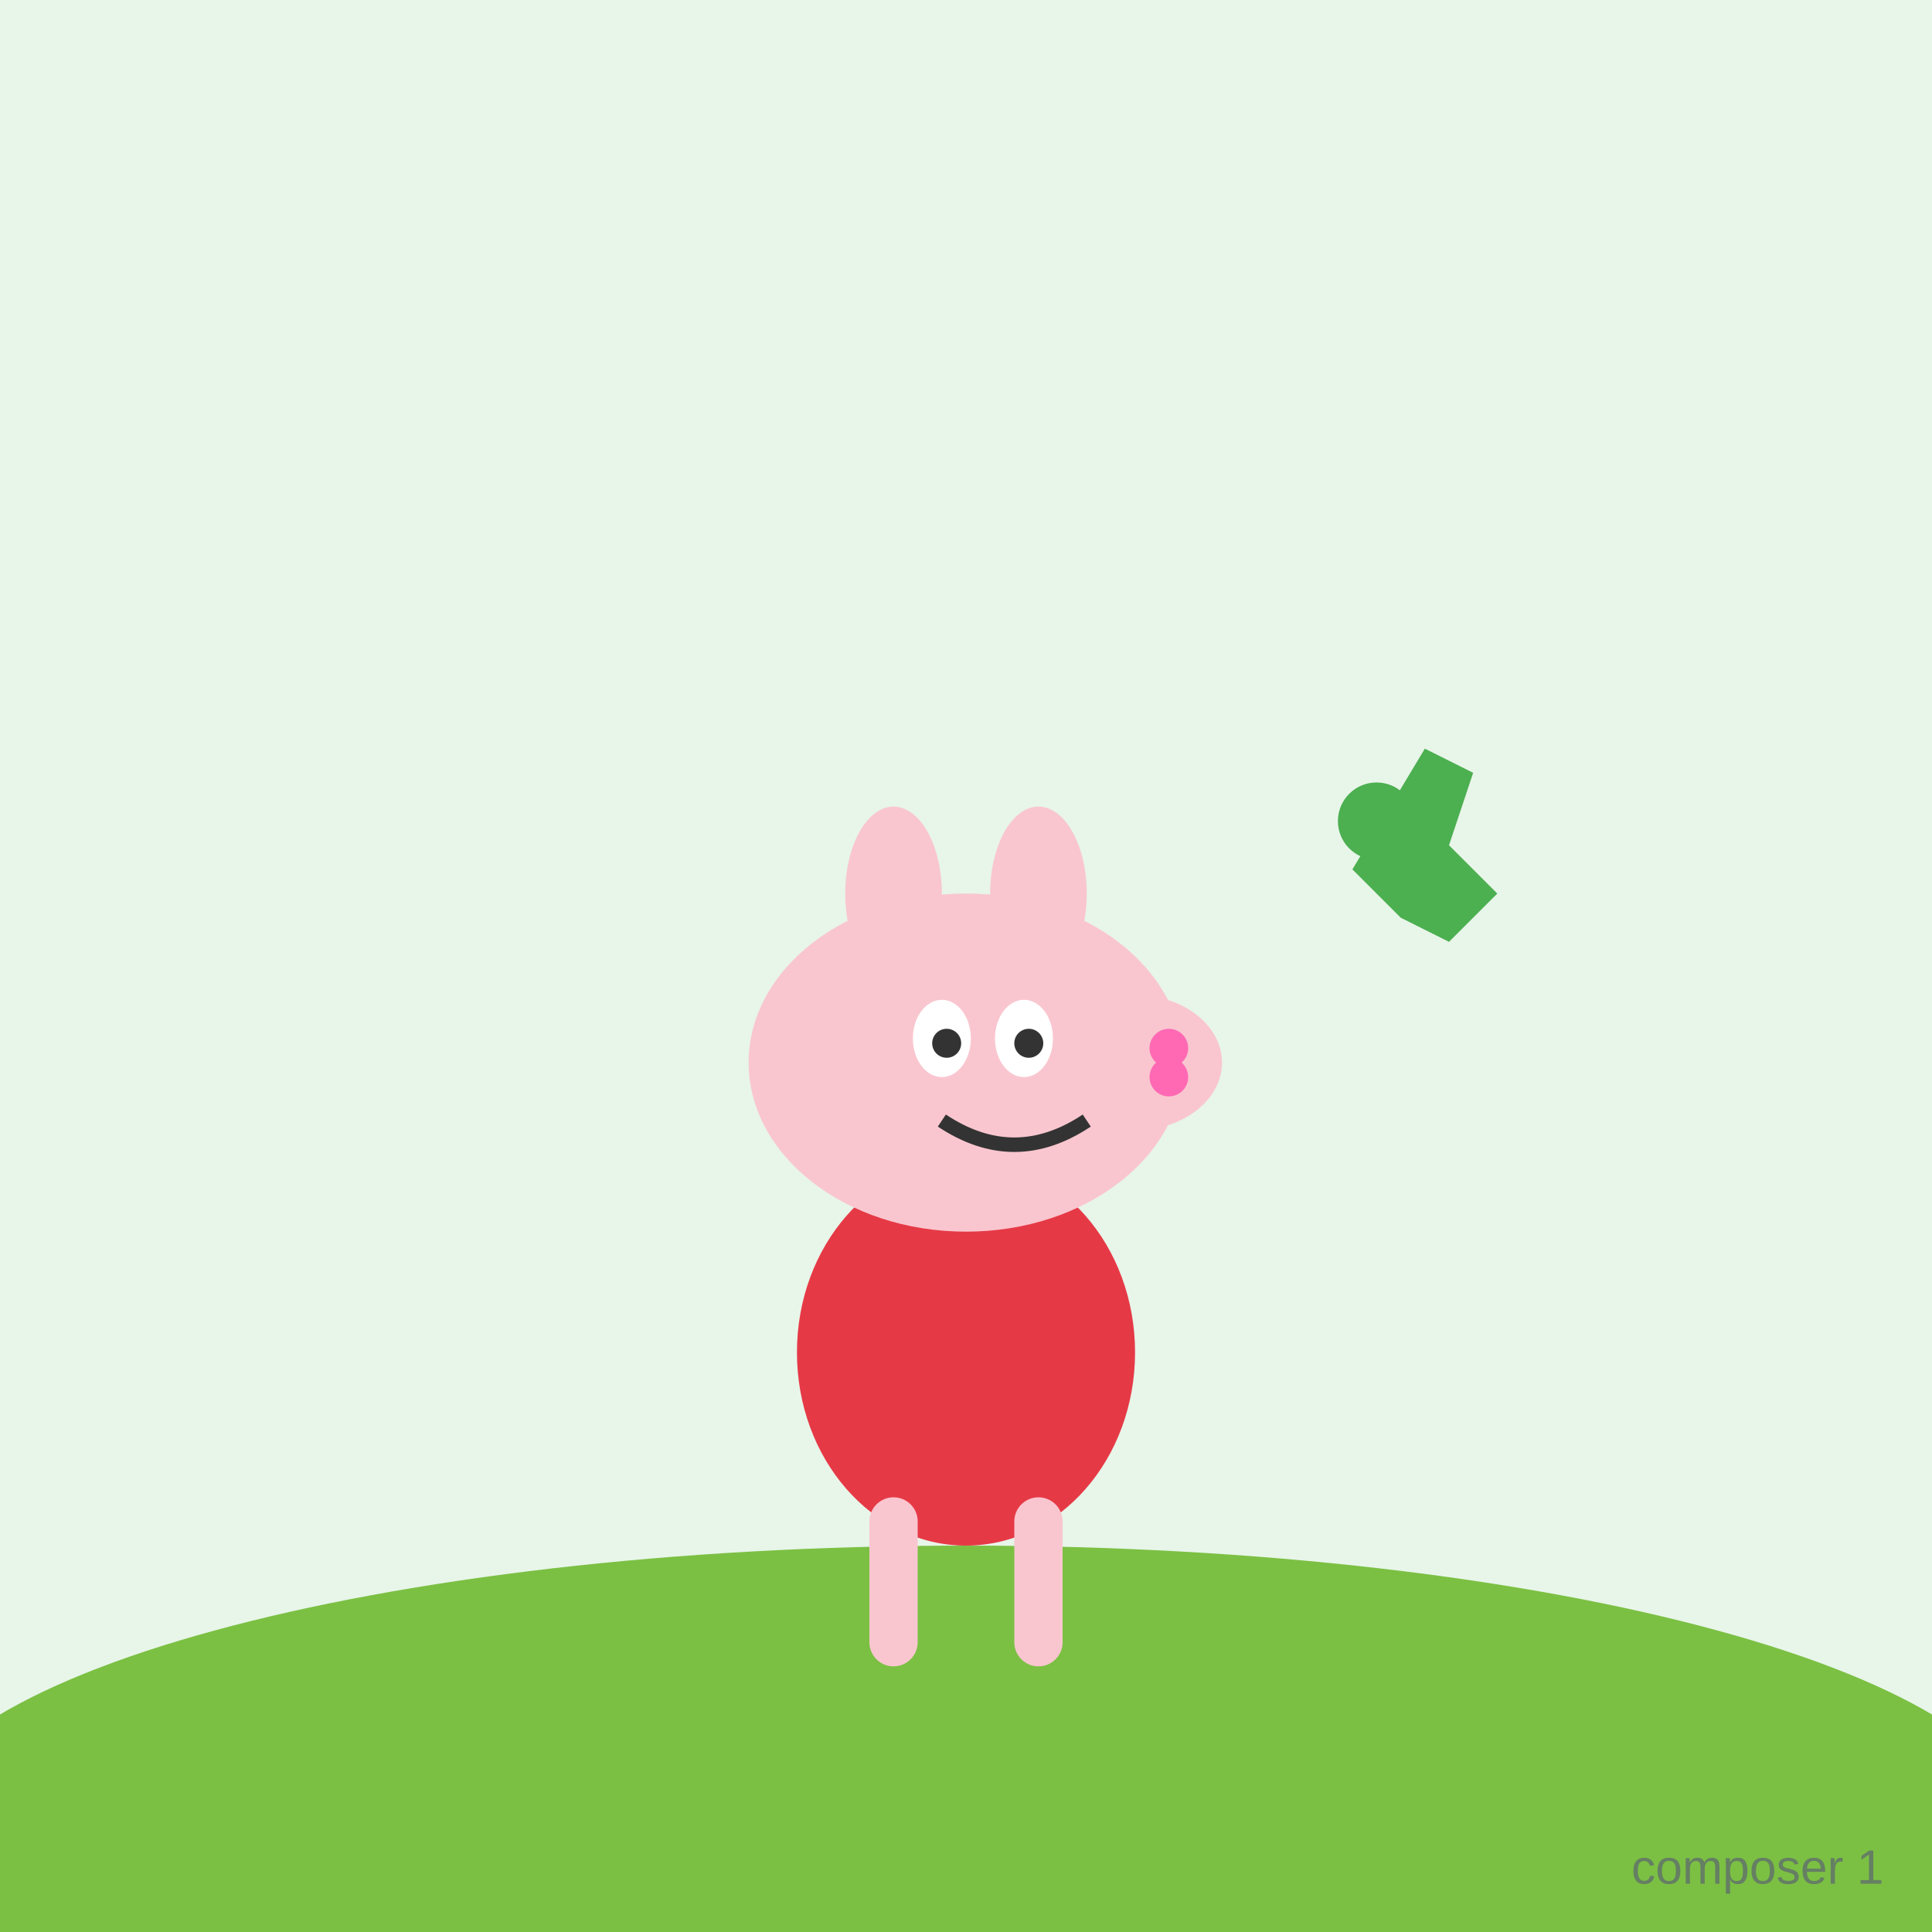
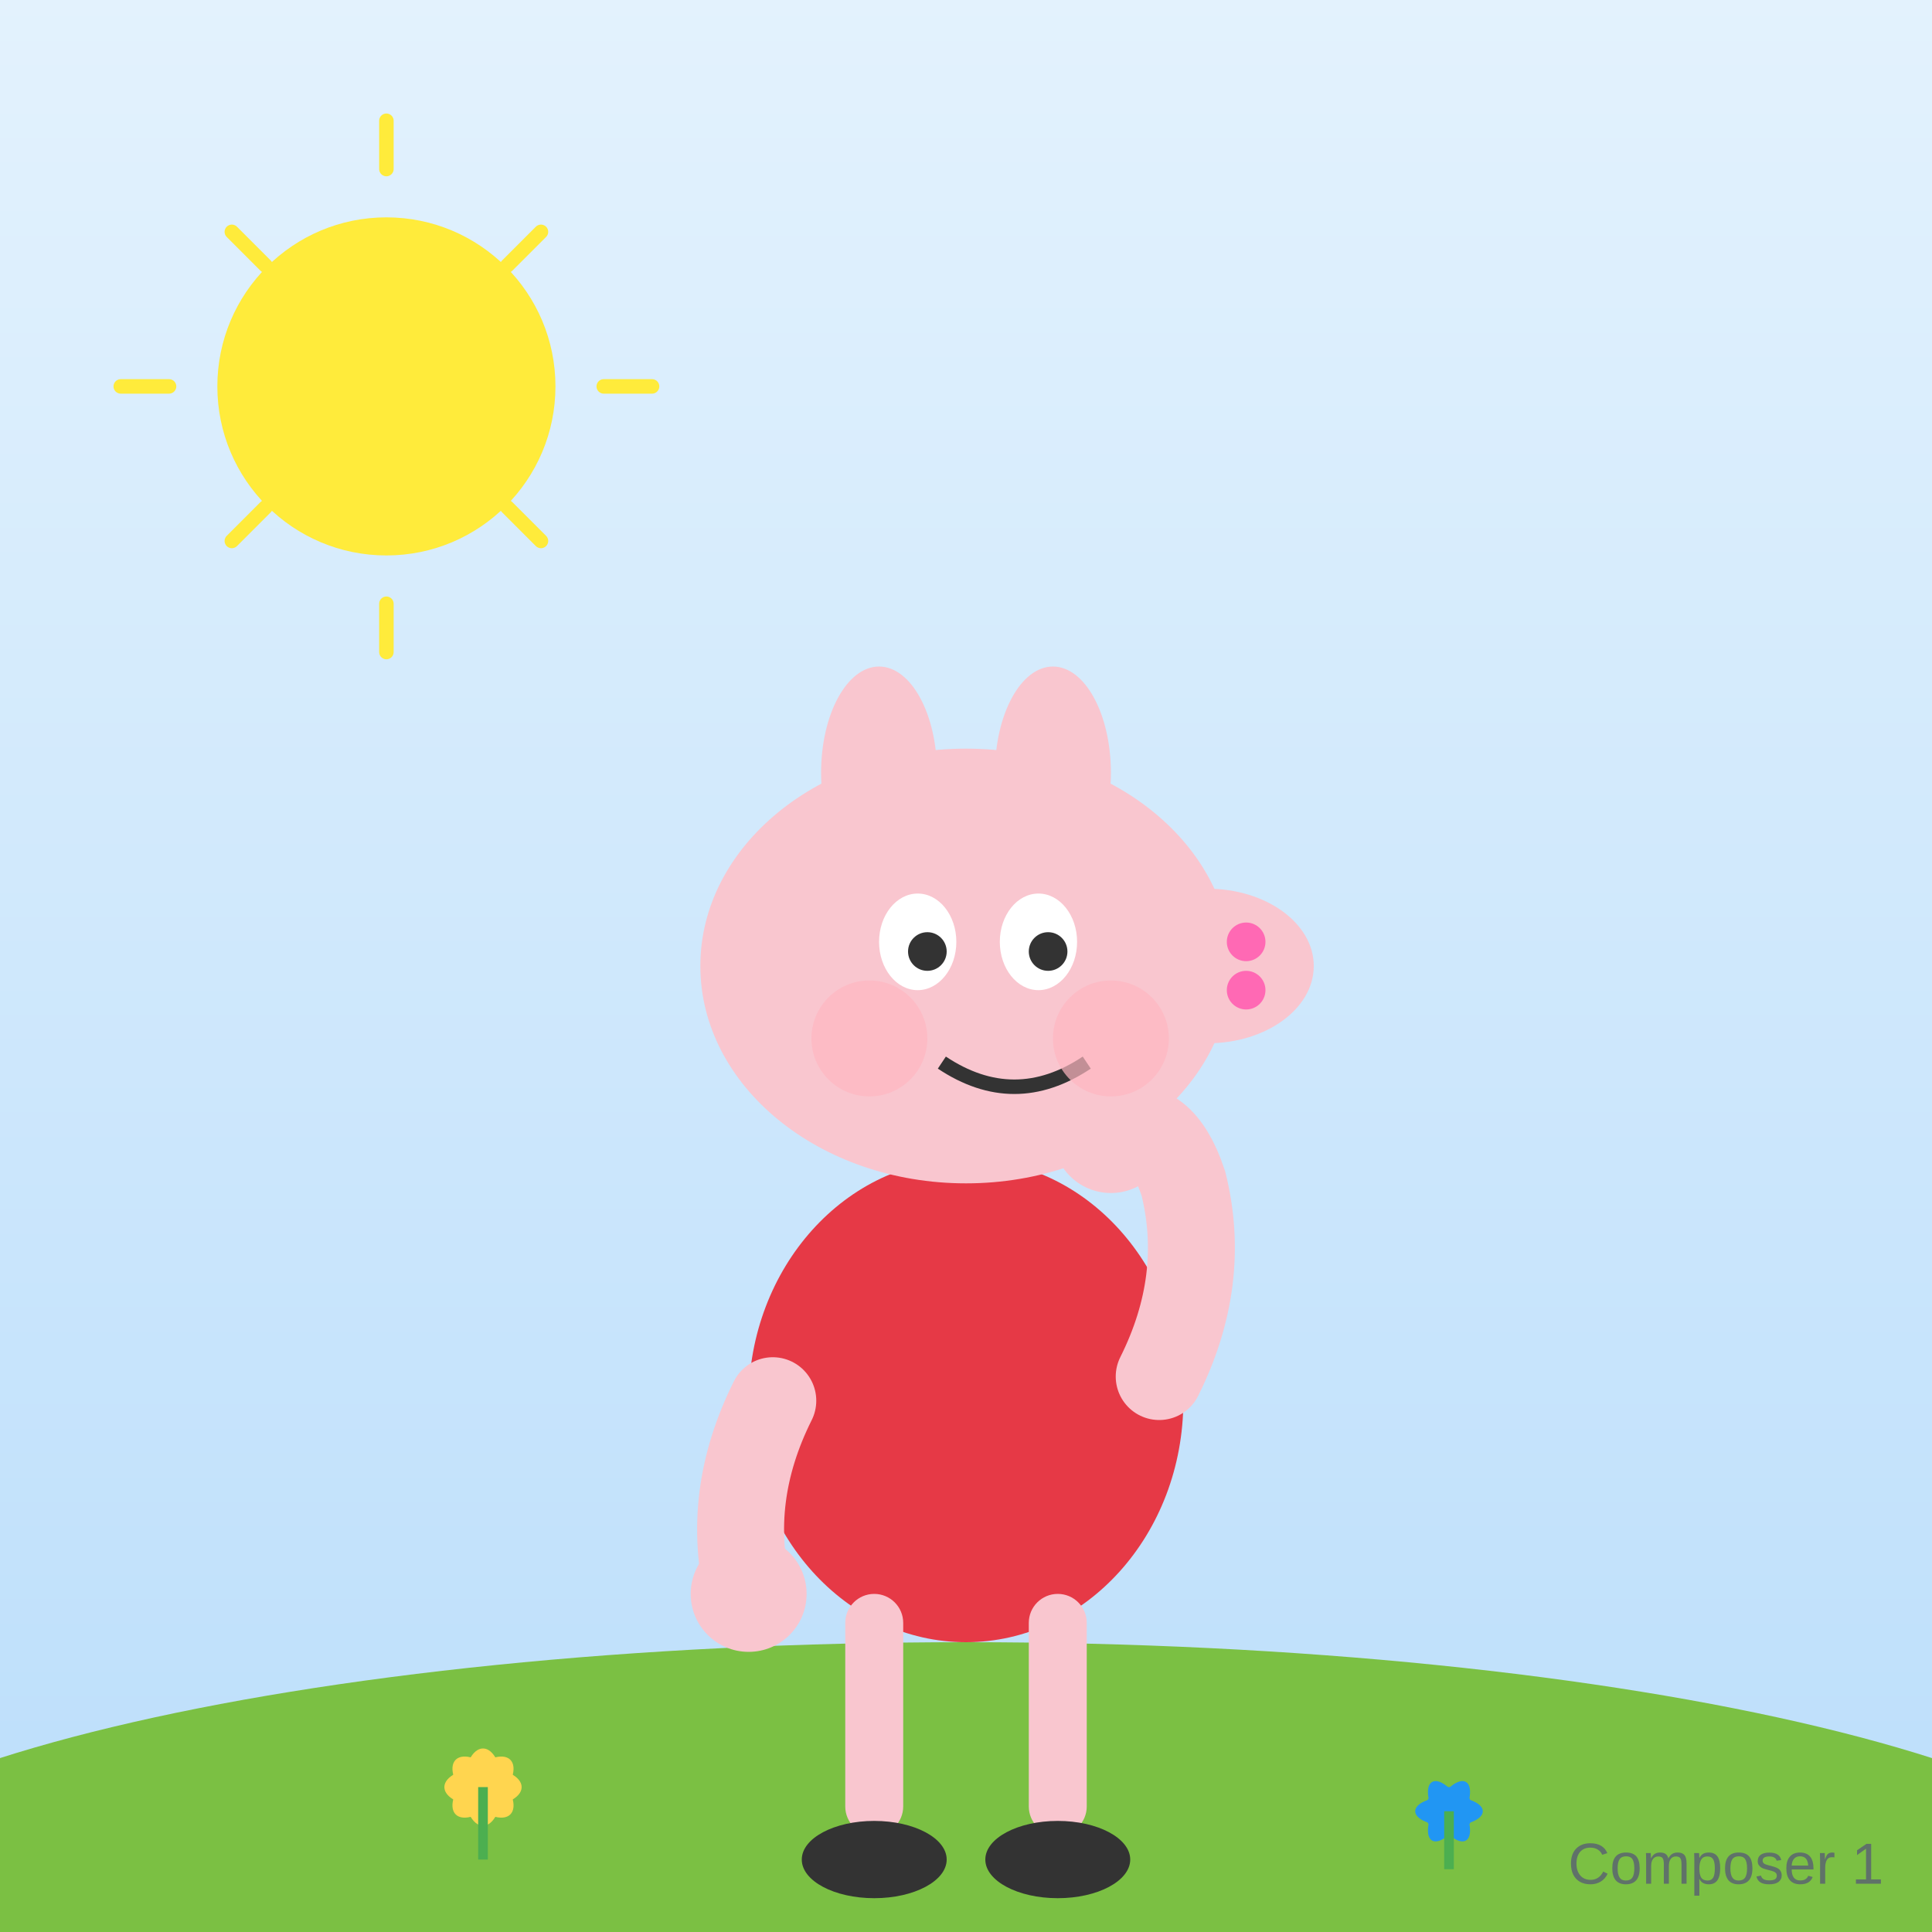
<svg xmlns="http://www.w3.org/2000/svg" viewBox="0 0 400 400" width="400" height="400">
-   <rect width="400" height="400" fill="#E8F5E9" />
-   <ellipse cx="200" cy="380" rx="220" ry="60" fill="#7BC043" />
+   <defs>
+     <linearGradient id="gardenBg" x1="0%" y1="0%" x2="0%" y2="100%">
+       <stop offset="0%" stop-color="#E3F2FD" />
+       <stop offset="100%" stop-color="#BBDEFB" />
+     </linearGradient>
+   </defs>
+   <rect width="400" height="400" fill="url(#gardenBg)" />
+   <circle cx="80" cy="80" r="35" fill="#FFEB3B" />
+   <g stroke="#FFEB3B" stroke-width="3" stroke-linecap="round">
+     <line x1="80" y1="35" x2="80" y2="25" />
+     <line x1="80" y1="125" x2="80" y2="135" />
+     <line x1="35" y1="80" x2="25" y2="80" />
+     <line x1="125" y1="80" x2="135" y2="80" />
+     <line x1="55" y1="55" x2="48" y2="48" />
+     <line x1="105" y1="55" x2="112" y2="48" />
+     <line x1="55" y1="105" x2="48" y2="112" />
+     <line x1="105" y1="105" x2="112" y2="112" />
+   </g>
+   <ellipse cx="200" cy="400" rx="250" ry="60" fill="#7BC043" />
+   <g>
+     <circle cx="100" cy="370" r="6" fill="#FFD54F" />
+     <circle cx="100" cy="370" r="3" fill="#FF6B6B" />
+     <ellipse cx="100" cy="370" rx="8" ry="4" fill="#FFD54F" transform="rotate(0 100 370)" />
+     <ellipse cx="100" cy="370" rx="8" ry="4" fill="#FFD54F" transform="rotate(45 100 370)" />
+     <ellipse cx="100" cy="370" rx="8" ry="4" fill="#FFD54F" transform="rotate(90 100 370)" />
+     <ellipse cx="100" cy="370" rx="8" ry="4" fill="#FFD54F" transform="rotate(135 100 370)" />
+     <rect x="99" y="370" width="2" height="15" fill="#4CAF50" />
+     <circle cx="300" cy="375" r="5" fill="#2196F3" />
+     <circle cx="300" cy="375" r="2.5" fill="#FFD54F" />
+     <ellipse cx="300" cy="375" rx="7" ry="3" fill="#2196F3" transform="rotate(0 300 375)" />
+     <ellipse cx="300" cy="375" rx="7" ry="3" fill="#2196F3" transform="rotate(60 300 375)" />
+     <ellipse cx="300" cy="375" rx="7" ry="3" fill="#2196F3" transform="rotate(120 300 375)" />
+     <rect x="299" y="375" width="2" height="12" fill="#4CAF50" />
+   </g>
  <g transform="translate(200, 250)">
-     <ellipse cx="0" cy="30" rx="35" ry="40" fill="#E63946" />
-     <rect x="-20" y="60" width="10" height="35" rx="5" fill="#F9C6CF" />
-     <rect x="10" y="60" width="10" height="35" rx="5" fill="#F9C6CF" />
-     <ellipse cx="0" cy="-30" rx="45" ry="35" fill="#F9C6CF" />
-     <ellipse cx="35" cy="-30" rx="18" ry="14" fill="#F9C6CF" />
-     <circle cx="42" cy="-33" r="4" fill="#FF69B4" />
-     <circle cx="42" cy="-27" r="4" fill="#FF69B4" />
-     <ellipse cx="-15" cy="-65" rx="10" ry="18" fill="#F9C6CF" />
-     <ellipse cx="15" cy="-65" rx="10" ry="18" fill="#F9C6CF" />
-     <ellipse cx="-5" cy="-35" rx="6" ry="8" fill="white" />
-     <ellipse cx="12" cy="-35" rx="6" ry="8" fill="white" />
-     <circle cx="-4" cy="-34" r="3" fill="#333" />
-     <circle cx="13" cy="-34" r="3" fill="#333" />
-     <path d="M -5 -18 Q 10 -8 25 -18" stroke="#333" stroke-width="3" fill="none" />
+     <ellipse cx="0" cy="40" rx="45" ry="50" fill="#E63946" />
+     <rect x="-25" y="80" width="12" height="50" rx="6" fill="#F9C6CF" />
+     <rect x="13" y="80" width="12" height="50" rx="6" fill="#F9C6CF" />
+     <ellipse cx="-19" cy="135" rx="15" ry="8" fill="#333" />
+     <ellipse cx="19" cy="135" rx="15" ry="8" fill="#333" />
+     <path d="M -40 40 Q -50 60 -45 80" stroke="#F9C6CF" stroke-width="18" stroke-linecap="round" fill="none" />
+     <circle cx="-45" cy="80" r="12" fill="#F9C6CF" />
+     <path d="M 40 35 Q 50 15 45 -5 Q 40 -20 30 -15" stroke="#F9C6CF" stroke-width="18" stroke-linecap="round" fill="none" />
+     <circle cx="30" cy="-15" r="12" fill="#F9C6CF" />
+     <ellipse cx="35" cy="-25" rx="6" ry="10" fill="#F9C6CF" transform="rotate(30 35 -25)" />
+     <ellipse cx="0" cy="-50" rx="55" ry="45" fill="#F9C6CF" />
+     <ellipse cx="50" cy="-50" rx="22" ry="16" fill="#F9C6CF" />
+     <circle cx="58" cy="-55" r="4" fill="#FF69B4" />
+     <circle cx="58" cy="-45" r="4" fill="#FF69B4" />
+     <ellipse cx="-18" cy="-90" rx="12" ry="22" fill="#F9C6CF" />
+     <ellipse cx="18" cy="-90" rx="12" ry="22" fill="#F9C6CF" />
+     <ellipse cx="-10" cy="-55" rx="8" ry="10" fill="white" />
+     <ellipse cx="15" cy="-55" rx="8" ry="10" fill="white" />
+     <circle cx="-8" cy="-53" r="4" fill="#333" />
+     <circle cx="17" cy="-53" r="4" fill="#333" />
+     <path d="M -5 -30 Q 10 -20 25 -30" stroke="#333" stroke-width="3" fill="none" />
+     <circle cx="-20" cy="-35" r="12" fill="#FFB6C1" opacity="0.7" />
+     <circle cx="30" cy="-35" r="12" fill="#FFB6C1" opacity="0.7" />
  </g>
-   <path d="M 280 180 L 295 155 L 305 160 L 300 175 L 310 185 L 300 195 L 290 190 Z" fill="#4CAF50" />
-   <circle cx="285" cy="170" r="8" fill="#4CAF50" />
-   <text x="390" y="390" text-anchor="end" font-family="Arial, sans-serif" font-size="10" fill="#5B6470" opacity="0.7">composer 1</text>
+   <text x="390" y="390" text-anchor="end" font-family="Arial, sans-serif" font-size="12" fill="#5B6470" opacity="0.85">Composer 1</text>
</svg>
